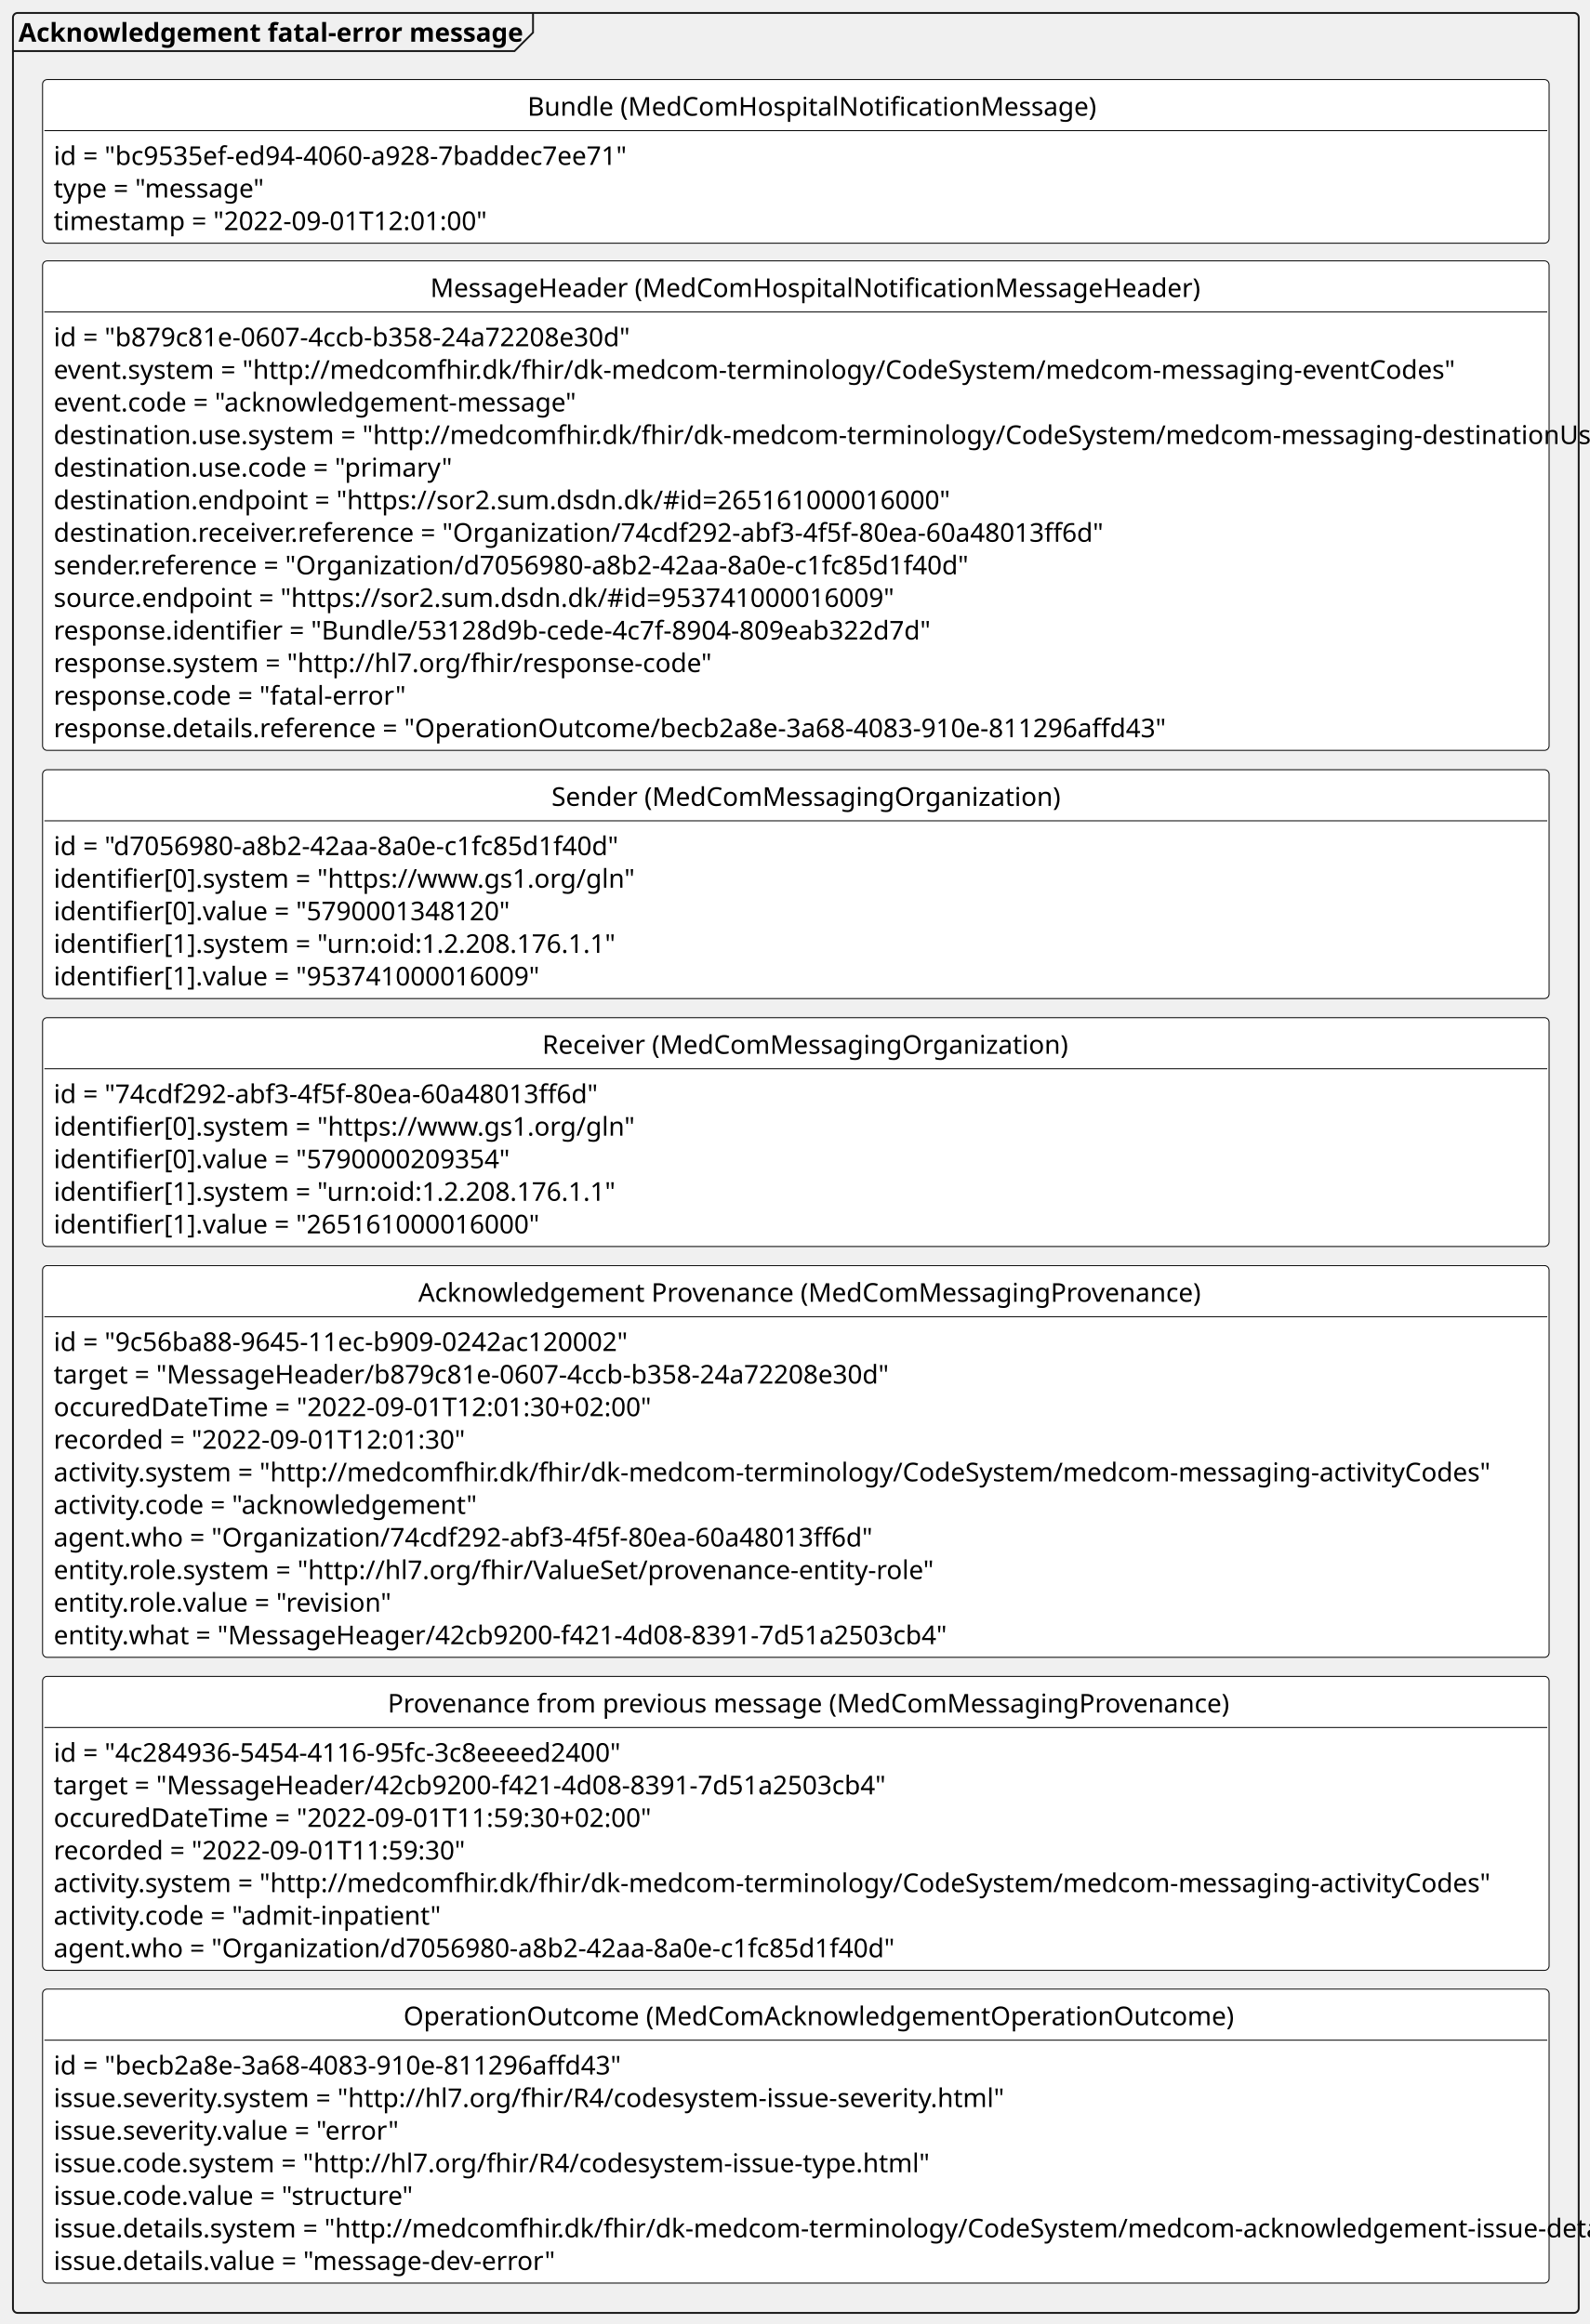
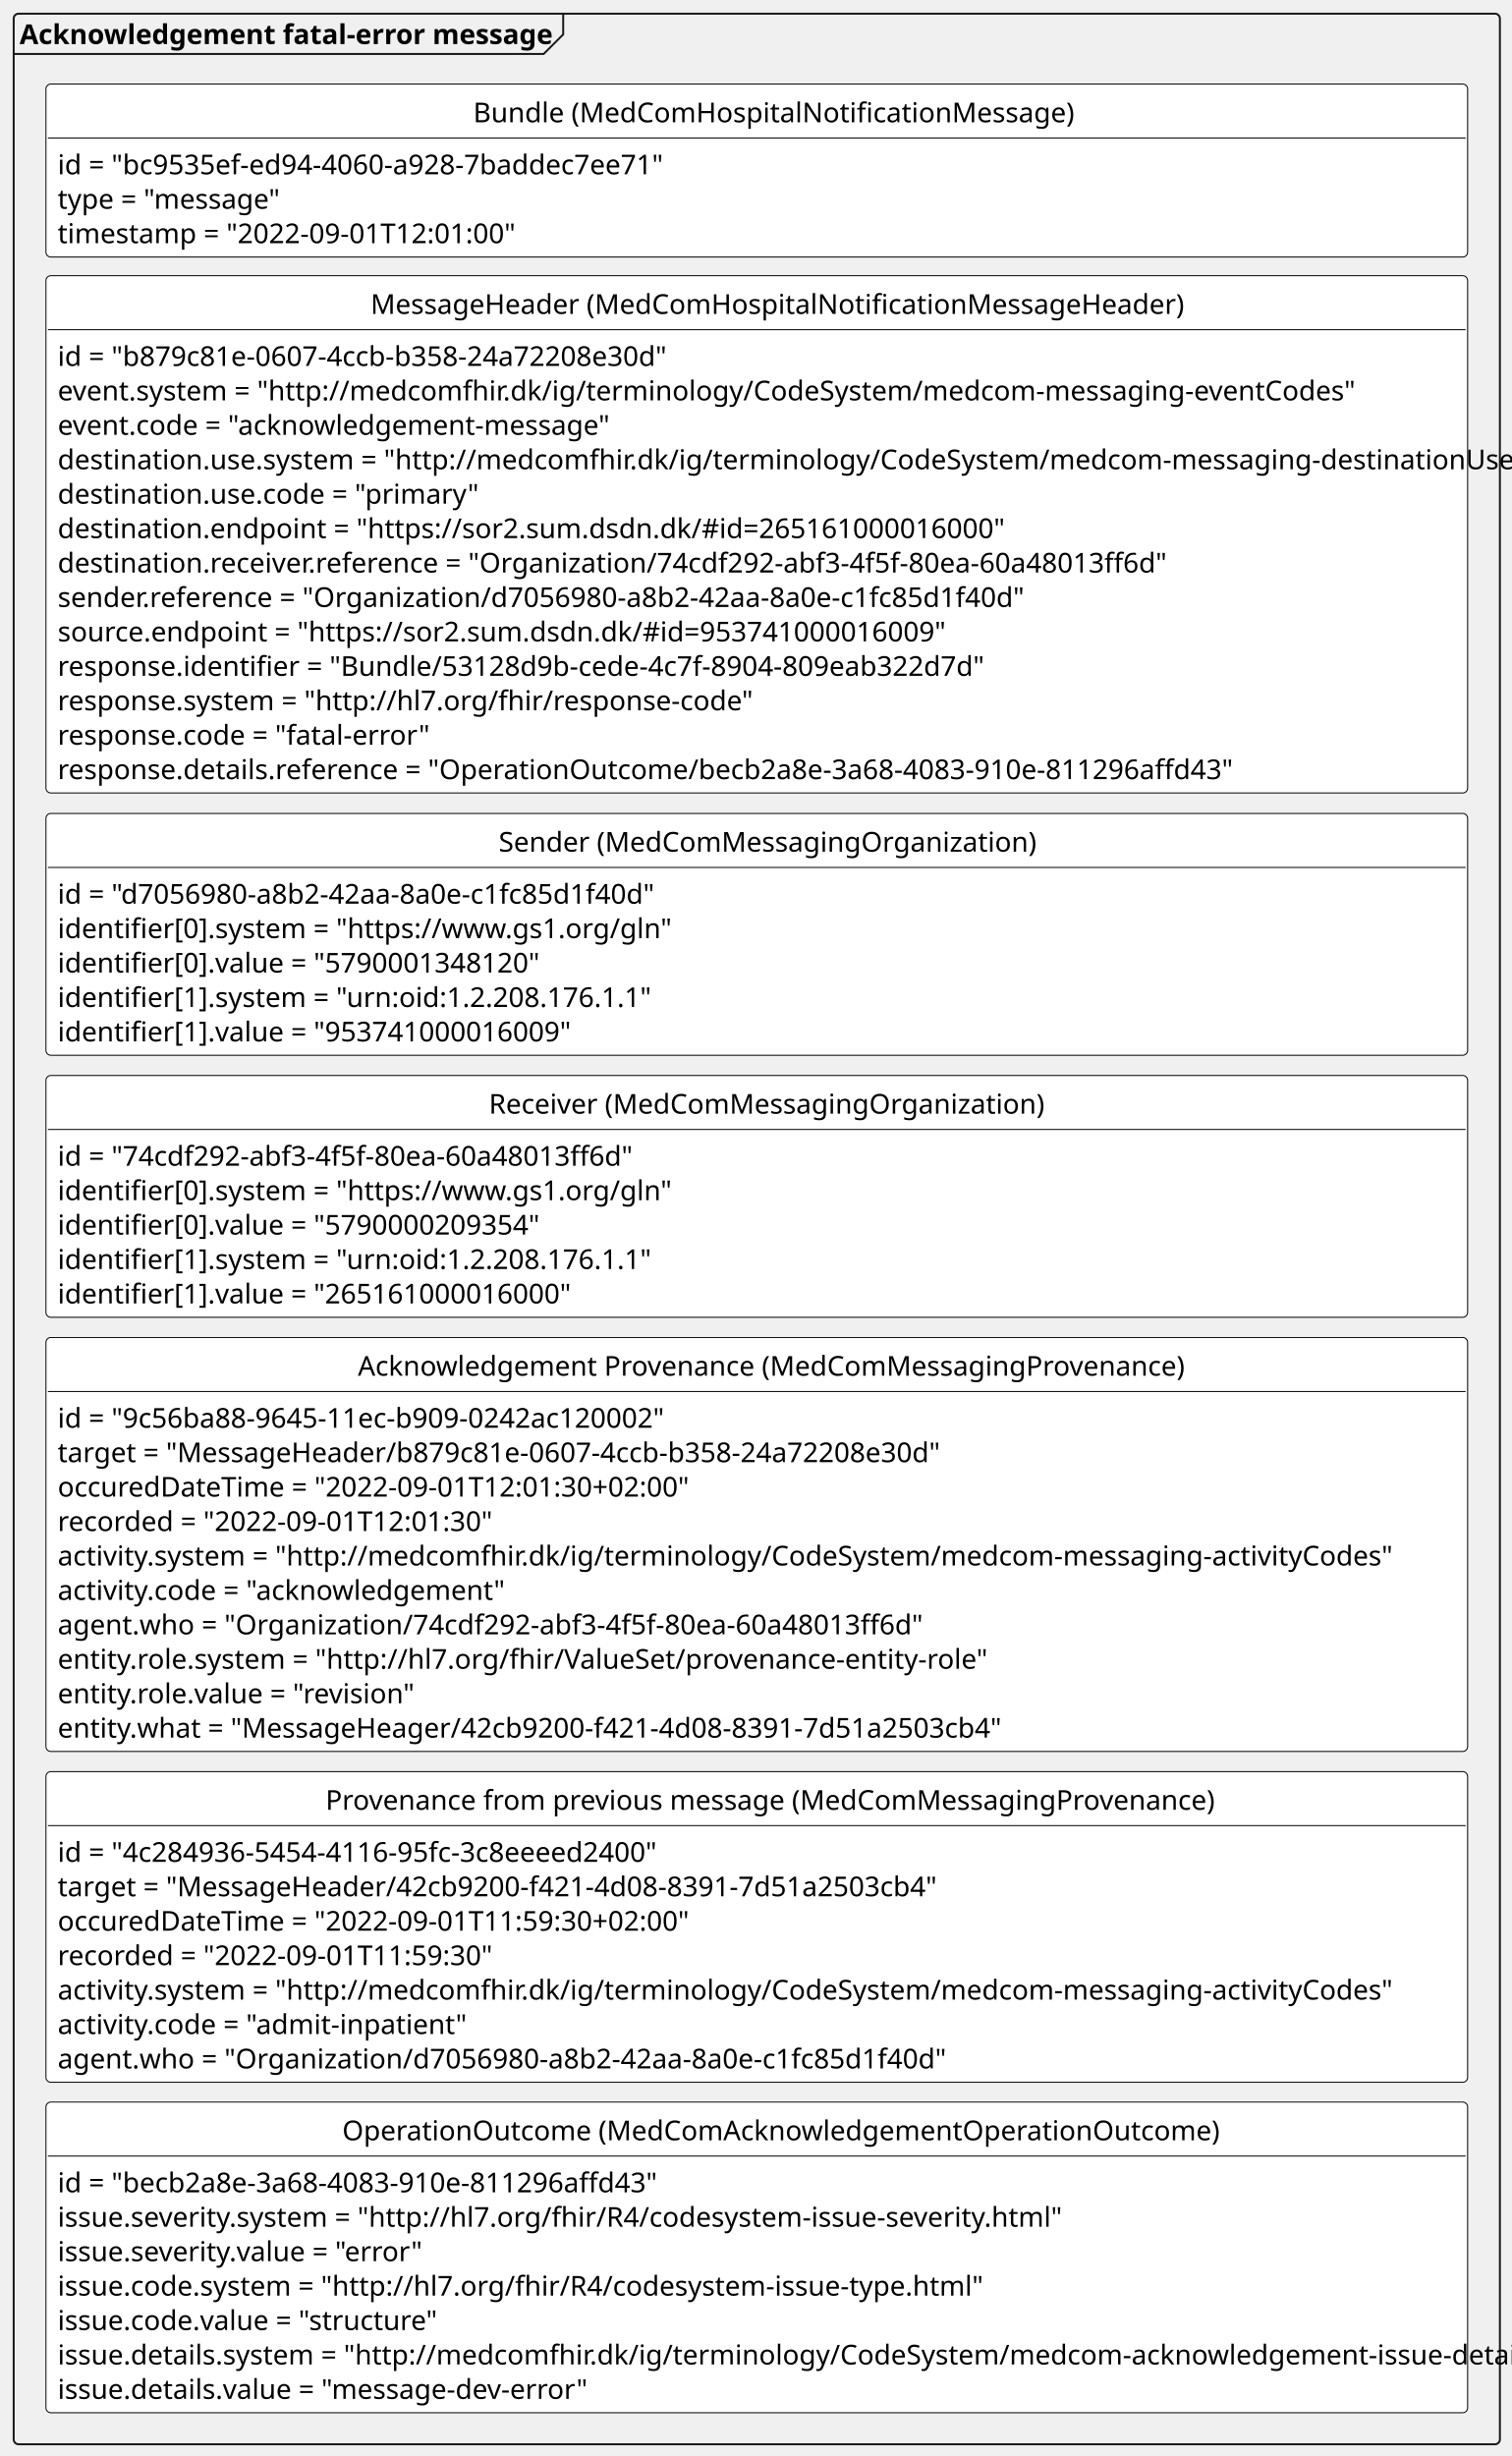
- <svg xmlns="http://www.w3.org/2000/svg" contentStyleType="text/css" height="1256px" preserveAspectRatio="none" style="width:859px;height:1256px;background:#FFFFFF;" version="1.1" viewBox="0 0 859 1256" width="859px" zoomAndPan="magnify">
+ <svg xmlns="http://www.w3.org/2000/svg" contentStyleType="text/css" height="1256px" preserveAspectRatio="none" style="width:773px;height:1256px;background:#FFFFFF;" version="1.1" viewBox="0 0 773 1256" width="773px" zoomAndPan="magnify">
  <defs />
  <g>
    <g id="cluster_ack">
-       <rect fill="none" height="1243" rx="2.5" ry="2.5" style="stroke:#181818;stroke-width:1.0;" width="846" x="7" y="7" />
+       <rect fill="none" height="1243" rx="2.5" ry="2.5" style="stroke:#181818;stroke-width:1.0;" width="760" x="7" y="7" />
      <path d="M288,7 L288,17.609 L278,27.609 L7,27.609 " fill="none" style="stroke:#181818;stroke-width:1.0;" />
      <text fill="#000000" font-family="sans-serif" font-size="14" font-weight="bold" lengthAdjust="spacing" textLength="271" x="10" y="22.533">Acknowledgement fatal-error message</text>
    </g>
    <g id="elem_ackB">
-       <rect codeLine="15" fill="#FFFFFF" height="88.438" id="ackB" rx="2.5" ry="2.5" style="stroke:#000000;stroke-width:0.5;" width="814" x="23" y="43" />
-       <text fill="#000000" font-family="sans-serif" font-size="14" lengthAdjust="spacing" textLength="290" x="285" y="62.533">Bundle (MedComHospitalNotificationMessage)</text>
-       <line style="stroke:#000000;stroke-width:0.5;" x1="24" x2="836" y1="70.609" y2="70.609" />
-       <text fill="#000000" font-family="sans-serif" font-size="14" lengthAdjust="spacing" textLength="307" x="29" y="89.143">id = "bc9535ef-ed94-4060-a928-7baddec7ee71"</text>
-       <text fill="#000000" font-family="sans-serif" font-size="14" lengthAdjust="spacing" textLength="110" x="29" y="106.752">type = "message"</text>
-       <text fill="#000000" font-family="sans-serif" font-size="14" lengthAdjust="spacing" textLength="229" x="29" y="124.361">timestamp = "2022-09-01T12:01:00"</text>
+       <rect codeLine="15" fill="#FFFFFF" height="88.438" id="ackB" rx="2.5" ry="2.5" style="stroke:#000000;stroke-width:0.5;" width="727" x="23.5" y="43" />
+       <text fill="#000000" font-family="sans-serif" font-size="14" lengthAdjust="spacing" textLength="290" x="242" y="62.533">Bundle (MedComHospitalNotificationMessage)</text>
+       <line style="stroke:#000000;stroke-width:0.5;" x1="24.5" x2="749.5" y1="70.609" y2="70.609" />
+       <text fill="#000000" font-family="sans-serif" font-size="14" lengthAdjust="spacing" textLength="307" x="29.5" y="89.143">id = "bc9535ef-ed94-4060-a928-7baddec7ee71"</text>
+       <text fill="#000000" font-family="sans-serif" font-size="14" lengthAdjust="spacing" textLength="110" x="29.5" y="106.752">type = "message"</text>
+       <text fill="#000000" font-family="sans-serif" font-size="14" lengthAdjust="spacing" textLength="229" x="29.5" y="124.361">timestamp = "2022-09-01T12:01:00"</text>
    </g>
    <g id="elem_ackMH">
-       <rect codeLine="20" fill="#FFFFFF" height="264.531" id="ackMH" rx="2.5" ry="2.5" style="stroke:#000000;stroke-width:0.5;" width="814" x="23" y="141" />
-       <text fill="#000000" font-family="sans-serif" font-size="14" lengthAdjust="spacing" textLength="395" x="232.5" y="160.533">MessageHeader (MedComHospitalNotificationMessageHeader)</text>
-       <line style="stroke:#000000;stroke-width:0.5;" x1="24" x2="836" y1="168.609" y2="168.609" />
-       <text fill="#000000" font-family="sans-serif" font-size="14" lengthAdjust="spacing" textLength="310" x="29" y="187.143">id = "b879c81e-0607-4ccb-b358-24a72208e30d"</text>
-       <text fill="#000000" font-family="sans-serif" font-size="14" lengthAdjust="spacing" textLength="711" x="29" y="204.752">event.system = "http://medcomfhir.dk/fhir/dk-medcom-terminology/CodeSystem/medcom-messaging-eventCodes"</text>
-       <text fill="#000000" font-family="sans-serif" font-size="14" lengthAdjust="spacing" textLength="271" x="29" y="222.361">event.code = "acknowledgement-message"</text>
-       <text fill="#000000" font-family="sans-serif" font-size="14" lengthAdjust="spacing" textLength="789" x="29" y="239.971">destination.use.system = "http://medcomfhir.dk/fhir/dk-medcom-terminology/CodeSystem/medcom-messaging-destinationUse"</text>
-       <text fill="#000000" font-family="sans-serif" font-size="14" lengthAdjust="spacing" textLength="204" x="29" y="257.58">destination.use.code = "primary"</text>
-       <text fill="#000000" font-family="sans-serif" font-size="14" lengthAdjust="spacing" textLength="460" x="29" y="275.19">destination.endpoint = "https://sor2.sum.dsdn.dk/#id=265161000016000"</text>
-       <text fill="#000000" font-family="sans-serif" font-size="14" lengthAdjust="spacing" textLength="550" x="29" y="292.799">destination.receiver.reference = "Organization/74cdf292-abf3-4f5f-80ea-60a48013ff6d"</text>
-       <text fill="#000000" font-family="sans-serif" font-size="14" lengthAdjust="spacing" textLength="485" x="29" y="310.408">sender.reference = "Organization/d7056980-a8b2-42aa-8a0e-c1fc85d1f40d"</text>
-       <text fill="#000000" font-family="sans-serif" font-size="14" lengthAdjust="spacing" textLength="434" x="29" y="328.018">source.endpoint = "https://sor2.sum.dsdn.dk/#id=953741000016009"</text>
-       <text fill="#000000" font-family="sans-serif" font-size="14" lengthAdjust="spacing" textLength="461" x="29" y="345.627">response.identifier = "Bundle/53128d9b-cede-4c7f-8904-809eab322d7d"</text>
-       <text fill="#000000" font-family="sans-serif" font-size="14" lengthAdjust="spacing" textLength="336" x="29" y="363.236">response.system = "http://hl7.org/fhir/response-code"</text>
-       <text fill="#000000" font-family="sans-serif" font-size="14" lengthAdjust="spacing" textLength="183" x="29" y="380.846">response.code = "fatal-error"</text>
-       <text fill="#000000" font-family="sans-serif" font-size="14" lengthAdjust="spacing" textLength="586" x="29" y="398.455">response.details.reference = "OperationOutcome/becb2a8e-3a68-4083-910e-811296affd43"</text>
+       <rect codeLine="20" fill="#FFFFFF" height="264.531" id="ackMH" rx="2.5" ry="2.5" style="stroke:#000000;stroke-width:0.5;" width="727" x="23.5" y="141" />
+       <text fill="#000000" font-family="sans-serif" font-size="14" lengthAdjust="spacing" textLength="395" x="189.5" y="160.533">MessageHeader (MedComHospitalNotificationMessageHeader)</text>
+       <line style="stroke:#000000;stroke-width:0.5;" x1="24.5" x2="749.5" y1="168.609" y2="168.609" />
+       <text fill="#000000" font-family="sans-serif" font-size="14" lengthAdjust="spacing" textLength="310" x="29.5" y="187.143">id = "b879c81e-0607-4ccb-b358-24a72208e30d"</text>
+       <text fill="#000000" font-family="sans-serif" font-size="14" lengthAdjust="spacing" textLength="624" x="29.5" y="204.752">event.system = "http://medcomfhir.dk/ig/terminology/CodeSystem/medcom-messaging-eventCodes"</text>
+       <text fill="#000000" font-family="sans-serif" font-size="14" lengthAdjust="spacing" textLength="271" x="29.5" y="222.361">event.code = "acknowledgement-message"</text>
+       <text fill="#000000" font-family="sans-serif" font-size="14" lengthAdjust="spacing" textLength="702" x="29.5" y="239.971">destination.use.system = "http://medcomfhir.dk/ig/terminology/CodeSystem/medcom-messaging-destinationUse"</text>
+       <text fill="#000000" font-family="sans-serif" font-size="14" lengthAdjust="spacing" textLength="204" x="29.5" y="257.58">destination.use.code = "primary"</text>
+       <text fill="#000000" font-family="sans-serif" font-size="14" lengthAdjust="spacing" textLength="460" x="29.5" y="275.19">destination.endpoint = "https://sor2.sum.dsdn.dk/#id=265161000016000"</text>
+       <text fill="#000000" font-family="sans-serif" font-size="14" lengthAdjust="spacing" textLength="550" x="29.5" y="292.799">destination.receiver.reference = "Organization/74cdf292-abf3-4f5f-80ea-60a48013ff6d"</text>
+       <text fill="#000000" font-family="sans-serif" font-size="14" lengthAdjust="spacing" textLength="485" x="29.5" y="310.408">sender.reference = "Organization/d7056980-a8b2-42aa-8a0e-c1fc85d1f40d"</text>
+       <text fill="#000000" font-family="sans-serif" font-size="14" lengthAdjust="spacing" textLength="434" x="29.5" y="328.018">source.endpoint = "https://sor2.sum.dsdn.dk/#id=953741000016009"</text>
+       <text fill="#000000" font-family="sans-serif" font-size="14" lengthAdjust="spacing" textLength="461" x="29.5" y="345.627">response.identifier = "Bundle/53128d9b-cede-4c7f-8904-809eab322d7d"</text>
+       <text fill="#000000" font-family="sans-serif" font-size="14" lengthAdjust="spacing" textLength="336" x="29.5" y="363.236">response.system = "http://hl7.org/fhir/response-code"</text>
+       <text fill="#000000" font-family="sans-serif" font-size="14" lengthAdjust="spacing" textLength="183" x="29.5" y="380.846">response.code = "fatal-error"</text>
+       <text fill="#000000" font-family="sans-serif" font-size="14" lengthAdjust="spacing" textLength="586" x="29.5" y="398.455">response.details.reference = "OperationOutcome/becb2a8e-3a68-4083-910e-811296affd43"</text>
    </g>
    <g id="elem_ackROrg">
-       <rect codeLine="35" fill="#FFFFFF" height="123.656" id="ackROrg" rx="2.5" ry="2.5" style="stroke:#000000;stroke-width:0.5;" width="814" x="23" y="416" />
-       <text fill="#000000" font-family="sans-serif" font-size="14" lengthAdjust="spacing" textLength="264" x="298" y="435.533">Sender (MedComMessagingOrganization)</text>
-       <line style="stroke:#000000;stroke-width:0.5;" x1="24" x2="836" y1="443.609" y2="443.609" />
-       <text fill="#000000" font-family="sans-serif" font-size="14" lengthAdjust="spacing" textLength="303" x="29" y="462.143">id = "d7056980-a8b2-42aa-8a0e-c1fc85d1f40d"</text>
-       <text fill="#000000" font-family="sans-serif" font-size="14" lengthAdjust="spacing" textLength="289" x="29" y="479.752">identifier[0].system = "https://www.gs1.org/gln"</text>
-       <text fill="#000000" font-family="sans-serif" font-size="14" lengthAdjust="spacing" textLength="238" x="29" y="497.361">identifier[0].value = "5790001348120"</text>
-       <text fill="#000000" font-family="sans-serif" font-size="14" lengthAdjust="spacing" textLength="292" x="29" y="514.971">identifier[1].system = "urn:oid:1.2.208.176.1.1"</text>
-       <text fill="#000000" font-family="sans-serif" font-size="14" lengthAdjust="spacing" textLength="254" x="29" y="532.58">identifier[1].value = "953741000016009"</text>
+       <rect codeLine="35" fill="#FFFFFF" height="123.656" id="ackROrg" rx="2.5" ry="2.5" style="stroke:#000000;stroke-width:0.5;" width="727" x="23.5" y="416" />
+       <text fill="#000000" font-family="sans-serif" font-size="14" lengthAdjust="spacing" textLength="264" x="255" y="435.533">Sender (MedComMessagingOrganization)</text>
+       <line style="stroke:#000000;stroke-width:0.5;" x1="24.5" x2="749.5" y1="443.609" y2="443.609" />
+       <text fill="#000000" font-family="sans-serif" font-size="14" lengthAdjust="spacing" textLength="303" x="29.5" y="462.143">id = "d7056980-a8b2-42aa-8a0e-c1fc85d1f40d"</text>
+       <text fill="#000000" font-family="sans-serif" font-size="14" lengthAdjust="spacing" textLength="289" x="29.5" y="479.752">identifier[0].system = "https://www.gs1.org/gln"</text>
+       <text fill="#000000" font-family="sans-serif" font-size="14" lengthAdjust="spacing" textLength="238" x="29.5" y="497.361">identifier[0].value = "5790001348120"</text>
+       <text fill="#000000" font-family="sans-serif" font-size="14" lengthAdjust="spacing" textLength="292" x="29.5" y="514.971">identifier[1].system = "urn:oid:1.2.208.176.1.1"</text>
+       <text fill="#000000" font-family="sans-serif" font-size="14" lengthAdjust="spacing" textLength="254" x="29.5" y="532.58">identifier[1].value = "953741000016009"</text>
    </g>
    <g id="elem_ackSOrg">
-       <rect codeLine="42" fill="#FFFFFF" height="123.656" id="ackSOrg" rx="2.5" ry="2.5" style="stroke:#000000;stroke-width:0.5;" width="814" x="23" y="550" />
-       <text fill="#000000" font-family="sans-serif" font-size="14" lengthAdjust="spacing" textLength="274" x="293" y="569.533">Receiver (MedComMessagingOrganization)</text>
-       <line style="stroke:#000000;stroke-width:0.5;" x1="24" x2="836" y1="577.609" y2="577.609" />
-       <text fill="#000000" font-family="sans-serif" font-size="14" lengthAdjust="spacing" textLength="288" x="29" y="596.143">id = "74cdf292-abf3-4f5f-80ea-60a48013ff6d"</text>
-       <text fill="#000000" font-family="sans-serif" font-size="14" lengthAdjust="spacing" textLength="289" x="29" y="613.752">identifier[0].system = "https://www.gs1.org/gln"</text>
-       <text fill="#000000" font-family="sans-serif" font-size="14" lengthAdjust="spacing" textLength="238" x="29" y="631.361">identifier[0].value = "5790000209354"</text>
-       <text fill="#000000" font-family="sans-serif" font-size="14" lengthAdjust="spacing" textLength="292" x="29" y="648.971">identifier[1].system = "urn:oid:1.2.208.176.1.1"</text>
-       <text fill="#000000" font-family="sans-serif" font-size="14" lengthAdjust="spacing" textLength="254" x="29" y="666.58">identifier[1].value = "265161000016000"</text>
+       <rect codeLine="42" fill="#FFFFFF" height="123.656" id="ackSOrg" rx="2.5" ry="2.5" style="stroke:#000000;stroke-width:0.5;" width="727" x="23.5" y="550" />
+       <text fill="#000000" font-family="sans-serif" font-size="14" lengthAdjust="spacing" textLength="274" x="250" y="569.533">Receiver (MedComMessagingOrganization)</text>
+       <line style="stroke:#000000;stroke-width:0.5;" x1="24.5" x2="749.5" y1="577.609" y2="577.609" />
+       <text fill="#000000" font-family="sans-serif" font-size="14" lengthAdjust="spacing" textLength="288" x="29.5" y="596.143">id = "74cdf292-abf3-4f5f-80ea-60a48013ff6d"</text>
+       <text fill="#000000" font-family="sans-serif" font-size="14" lengthAdjust="spacing" textLength="289" x="29.5" y="613.752">identifier[0].system = "https://www.gs1.org/gln"</text>
+       <text fill="#000000" font-family="sans-serif" font-size="14" lengthAdjust="spacing" textLength="238" x="29.5" y="631.361">identifier[0].value = "5790000209354"</text>
+       <text fill="#000000" font-family="sans-serif" font-size="14" lengthAdjust="spacing" textLength="292" x="29.5" y="648.971">identifier[1].system = "urn:oid:1.2.208.176.1.1"</text>
+       <text fill="#000000" font-family="sans-serif" font-size="14" lengthAdjust="spacing" textLength="254" x="29.5" y="666.58">identifier[1].value = "265161000016000"</text>
    </g>
    <g id="elem_ackPRO">
-       <rect codeLine="49" fill="#FFFFFF" height="211.703" id="ackPRO" rx="2.5" ry="2.5" style="stroke:#000000;stroke-width:0.5;" width="814" x="23" y="684" />
-       <text fill="#000000" font-family="sans-serif" font-size="14" lengthAdjust="spacing" textLength="408" x="226" y="703.533">Acknowledgement Provenance (MedComMessagingProvenance)</text>
-       <line style="stroke:#000000;stroke-width:0.5;" x1="24" x2="836" y1="711.609" y2="711.609" />
-       <text fill="#000000" font-family="sans-serif" font-size="14" lengthAdjust="spacing" textLength="310" x="29" y="730.143">id = "9c56ba88-9645-11ec-b909-0242ac120002"</text>
-       <text fill="#000000" font-family="sans-serif" font-size="14" lengthAdjust="spacing" textLength="443" x="29" y="747.752">target = "MessageHeader/b879c81e-0607-4ccb-b358-24a72208e30d"</text>
-       <text fill="#000000" font-family="sans-serif" font-size="14" lengthAdjust="spacing" textLength="321" x="29" y="765.361">occuredDateTime = "2022-09-01T12:01:30+02:00"</text>
-       <text fill="#000000" font-family="sans-serif" font-size="14" lengthAdjust="spacing" textLength="222" x="29" y="782.971">recorded = "2022-09-01T12:01:30"</text>
-       <text fill="#000000" font-family="sans-serif" font-size="14" lengthAdjust="spacing" textLength="727" x="29" y="800.58">activity.system = "http://medcomfhir.dk/fhir/dk-medcom-terminology/CodeSystem/medcom-messaging-activityCodes"</text>
-       <text fill="#000000" font-family="sans-serif" font-size="14" lengthAdjust="spacing" textLength="217" x="29" y="818.189">activity.code = "acknowledgement"</text>
-       <text fill="#000000" font-family="sans-serif" font-size="14" lengthAdjust="spacing" textLength="426" x="29" y="835.799">agent.who = "Organization/74cdf292-abf3-4f5f-80ea-60a48013ff6d"</text>
-       <text fill="#000000" font-family="sans-serif" font-size="14" lengthAdjust="spacing" textLength="448" x="29" y="853.408">entity.role.system = "http://hl7.org/fhir/ValueSet/provenance-entity-role"</text>
-       <text fill="#000000" font-family="sans-serif" font-size="14" lengthAdjust="spacing" textLength="175" x="29" y="871.018">entity.role.value = "revision"</text>
-       <text fill="#000000" font-family="sans-serif" font-size="14" lengthAdjust="spacing" textLength="470" x="29" y="888.627">entity.what = "MessageHeager/42cb9200-f421-4d08-8391-7d51a2503cb4"</text>
+       <rect codeLine="49" fill="#FFFFFF" height="211.703" id="ackPRO" rx="2.5" ry="2.5" style="stroke:#000000;stroke-width:0.5;" width="727" x="23.5" y="684" />
+       <text fill="#000000" font-family="sans-serif" font-size="14" lengthAdjust="spacing" textLength="408" x="183" y="703.533">Acknowledgement Provenance (MedComMessagingProvenance)</text>
+       <line style="stroke:#000000;stroke-width:0.5;" x1="24.5" x2="749.5" y1="711.609" y2="711.609" />
+       <text fill="#000000" font-family="sans-serif" font-size="14" lengthAdjust="spacing" textLength="310" x="29.5" y="730.143">id = "9c56ba88-9645-11ec-b909-0242ac120002"</text>
+       <text fill="#000000" font-family="sans-serif" font-size="14" lengthAdjust="spacing" textLength="443" x="29.5" y="747.752">target = "MessageHeader/b879c81e-0607-4ccb-b358-24a72208e30d"</text>
+       <text fill="#000000" font-family="sans-serif" font-size="14" lengthAdjust="spacing" textLength="321" x="29.5" y="765.361">occuredDateTime = "2022-09-01T12:01:30+02:00"</text>
+       <text fill="#000000" font-family="sans-serif" font-size="14" lengthAdjust="spacing" textLength="222" x="29.5" y="782.971">recorded = "2022-09-01T12:01:30"</text>
+       <text fill="#000000" font-family="sans-serif" font-size="14" lengthAdjust="spacing" textLength="640" x="29.5" y="800.58">activity.system = "http://medcomfhir.dk/ig/terminology/CodeSystem/medcom-messaging-activityCodes"</text>
+       <text fill="#000000" font-family="sans-serif" font-size="14" lengthAdjust="spacing" textLength="217" x="29.5" y="818.189">activity.code = "acknowledgement"</text>
+       <text fill="#000000" font-family="sans-serif" font-size="14" lengthAdjust="spacing" textLength="426" x="29.5" y="835.799">agent.who = "Organization/74cdf292-abf3-4f5f-80ea-60a48013ff6d"</text>
+       <text fill="#000000" font-family="sans-serif" font-size="14" lengthAdjust="spacing" textLength="448" x="29.5" y="853.408">entity.role.system = "http://hl7.org/fhir/ValueSet/provenance-entity-role"</text>
+       <text fill="#000000" font-family="sans-serif" font-size="14" lengthAdjust="spacing" textLength="175" x="29.5" y="871.018">entity.role.value = "revision"</text>
+       <text fill="#000000" font-family="sans-serif" font-size="14" lengthAdjust="spacing" textLength="470" x="29.5" y="888.627">entity.what = "MessageHeager/42cb9200-f421-4d08-8391-7d51a2503cb4"</text>
    </g>
    <g id="elem_previuosPRO">
-       <rect codeLine="61" fill="#FFFFFF" height="158.875" id="previuosPRO" rx="2.5" ry="2.5" style="stroke:#000000;stroke-width:0.5;" width="814" x="23" y="906" />
-       <text fill="#000000" font-family="sans-serif" font-size="14" lengthAdjust="spacing" textLength="441" x="209.5" y="925.533">Provenance from previous message (MedComMessagingProvenance)</text>
-       <line style="stroke:#000000;stroke-width:0.5;" x1="24" x2="836" y1="933.609" y2="933.609" />
-       <text fill="#000000" font-family="sans-serif" font-size="14" lengthAdjust="spacing" textLength="306" x="29" y="952.143">id = "4c284936-5454-4116-95fc-3c8eeeed2400"</text>
-       <text fill="#000000" font-family="sans-serif" font-size="14" lengthAdjust="spacing" textLength="440" x="29" y="969.752">target = "MessageHeader/42cb9200-f421-4d08-8391-7d51a2503cb4"</text>
-       <text fill="#000000" font-family="sans-serif" font-size="14" lengthAdjust="spacing" textLength="321" x="29" y="987.361">occuredDateTime = "2022-09-01T11:59:30+02:00"</text>
-       <text fill="#000000" font-family="sans-serif" font-size="14" lengthAdjust="spacing" textLength="222" x="29" y="1004.971">recorded = "2022-09-01T11:59:30"</text>
-       <text fill="#000000" font-family="sans-serif" font-size="14" lengthAdjust="spacing" textLength="727" x="29" y="1022.58">activity.system = "http://medcomfhir.dk/fhir/dk-medcom-terminology/CodeSystem/medcom-messaging-activityCodes"</text>
-       <text fill="#000000" font-family="sans-serif" font-size="14" lengthAdjust="spacing" textLength="197" x="29" y="1040.189">activity.code = "admit-inpatient"</text>
-       <text fill="#000000" font-family="sans-serif" font-size="14" lengthAdjust="spacing" textLength="441" x="29" y="1057.799">agent.who = "Organization/d7056980-a8b2-42aa-8a0e-c1fc85d1f40d"</text>
+       <rect codeLine="61" fill="#FFFFFF" height="158.875" id="previuosPRO" rx="2.5" ry="2.5" style="stroke:#000000;stroke-width:0.5;" width="727" x="23.5" y="906" />
+       <text fill="#000000" font-family="sans-serif" font-size="14" lengthAdjust="spacing" textLength="441" x="166.5" y="925.533">Provenance from previous message (MedComMessagingProvenance)</text>
+       <line style="stroke:#000000;stroke-width:0.5;" x1="24.5" x2="749.5" y1="933.609" y2="933.609" />
+       <text fill="#000000" font-family="sans-serif" font-size="14" lengthAdjust="spacing" textLength="306" x="29.5" y="952.143">id = "4c284936-5454-4116-95fc-3c8eeeed2400"</text>
+       <text fill="#000000" font-family="sans-serif" font-size="14" lengthAdjust="spacing" textLength="440" x="29.5" y="969.752">target = "MessageHeader/42cb9200-f421-4d08-8391-7d51a2503cb4"</text>
+       <text fill="#000000" font-family="sans-serif" font-size="14" lengthAdjust="spacing" textLength="321" x="29.5" y="987.361">occuredDateTime = "2022-09-01T11:59:30+02:00"</text>
+       <text fill="#000000" font-family="sans-serif" font-size="14" lengthAdjust="spacing" textLength="222" x="29.5" y="1004.971">recorded = "2022-09-01T11:59:30"</text>
+       <text fill="#000000" font-family="sans-serif" font-size="14" lengthAdjust="spacing" textLength="640" x="29.5" y="1022.58">activity.system = "http://medcomfhir.dk/ig/terminology/CodeSystem/medcom-messaging-activityCodes"</text>
+       <text fill="#000000" font-family="sans-serif" font-size="14" lengthAdjust="spacing" textLength="197" x="29.5" y="1040.189">activity.code = "admit-inpatient"</text>
+       <text fill="#000000" font-family="sans-serif" font-size="14" lengthAdjust="spacing" textLength="441" x="29.5" y="1057.799">agent.who = "Organization/d7056980-a8b2-42aa-8a0e-c1fc85d1f40d"</text>
    </g>
    <g id="elem_ackOperation">
-       <rect codeLine="70" fill="#FFFFFF" height="158.875" id="ackOperation" rx="2.5" ry="2.5" style="stroke:#000000;stroke-width:0.5;" width="814" x="23" y="1075" />
-       <text fill="#000000" font-family="sans-serif" font-size="14" lengthAdjust="spacing" textLength="424" x="218" y="1094.533">OperationOutcome (MedComAcknowledgementOperationOutcome)</text>
-       <line style="stroke:#000000;stroke-width:0.5;" x1="24" x2="836" y1="1102.609" y2="1102.609" />
-       <text fill="#000000" font-family="sans-serif" font-size="14" lengthAdjust="spacing" textLength="304" x="29" y="1121.143">id = "becb2a8e-3a68-4083-910e-811296affd43"</text>
-       <text fill="#000000" font-family="sans-serif" font-size="14" lengthAdjust="spacing" textLength="487" x="29" y="1138.752">issue.severity.system = "http://hl7.org/fhir/R4/codesystem-issue-severity.html"</text>
-       <text fill="#000000" font-family="sans-serif" font-size="14" lengthAdjust="spacing" textLength="181" x="29" y="1156.361">issue.severity.value = "error"</text>
-       <text fill="#000000" font-family="sans-serif" font-size="14" lengthAdjust="spacing" textLength="447" x="29" y="1173.971">issue.code.system = "http://hl7.org/fhir/R4/codesystem-issue-type.html"</text>
-       <text fill="#000000" font-family="sans-serif" font-size="14" lengthAdjust="spacing" textLength="188" x="29" y="1191.58">issue.code.value = "structure"</text>
-       <text fill="#000000" font-family="sans-serif" font-size="14" lengthAdjust="spacing" textLength="802" x="29" y="1209.189">issue.details.system = "http://medcomfhir.dk/fhir/dk-medcom-terminology/CodeSystem/medcom-acknowledgement-issue-details"</text>
-       <text fill="#000000" font-family="sans-serif" font-size="14" lengthAdjust="spacing" textLength="263" x="29" y="1226.799">issue.details.value = "message-dev-error"</text>
+       <rect codeLine="70" fill="#FFFFFF" height="158.875" id="ackOperation" rx="2.5" ry="2.5" style="stroke:#000000;stroke-width:0.5;" width="727" x="23.5" y="1075" />
+       <text fill="#000000" font-family="sans-serif" font-size="14" lengthAdjust="spacing" textLength="424" x="175" y="1094.533">OperationOutcome (MedComAcknowledgementOperationOutcome)</text>
+       <line style="stroke:#000000;stroke-width:0.5;" x1="24.5" x2="749.5" y1="1102.609" y2="1102.609" />
+       <text fill="#000000" font-family="sans-serif" font-size="14" lengthAdjust="spacing" textLength="304" x="29.5" y="1121.143">id = "becb2a8e-3a68-4083-910e-811296affd43"</text>
+       <text fill="#000000" font-family="sans-serif" font-size="14" lengthAdjust="spacing" textLength="487" x="29.5" y="1138.752">issue.severity.system = "http://hl7.org/fhir/R4/codesystem-issue-severity.html"</text>
+       <text fill="#000000" font-family="sans-serif" font-size="14" lengthAdjust="spacing" textLength="181" x="29.5" y="1156.361">issue.severity.value = "error"</text>
+       <text fill="#000000" font-family="sans-serif" font-size="14" lengthAdjust="spacing" textLength="447" x="29.5" y="1173.971">issue.code.system = "http://hl7.org/fhir/R4/codesystem-issue-type.html"</text>
+       <text fill="#000000" font-family="sans-serif" font-size="14" lengthAdjust="spacing" textLength="188" x="29.5" y="1191.58">issue.code.value = "structure"</text>
+       <text fill="#000000" font-family="sans-serif" font-size="14" lengthAdjust="spacing" textLength="715" x="29.5" y="1209.189">issue.details.system = "http://medcomfhir.dk/ig/terminology/CodeSystem/medcom-acknowledgement-issue-details"</text>
+       <text fill="#000000" font-family="sans-serif" font-size="14" lengthAdjust="spacing" textLength="263" x="29.5" y="1226.799">issue.details.value = "message-dev-error"</text>
    </g>
  </g>
</svg>
